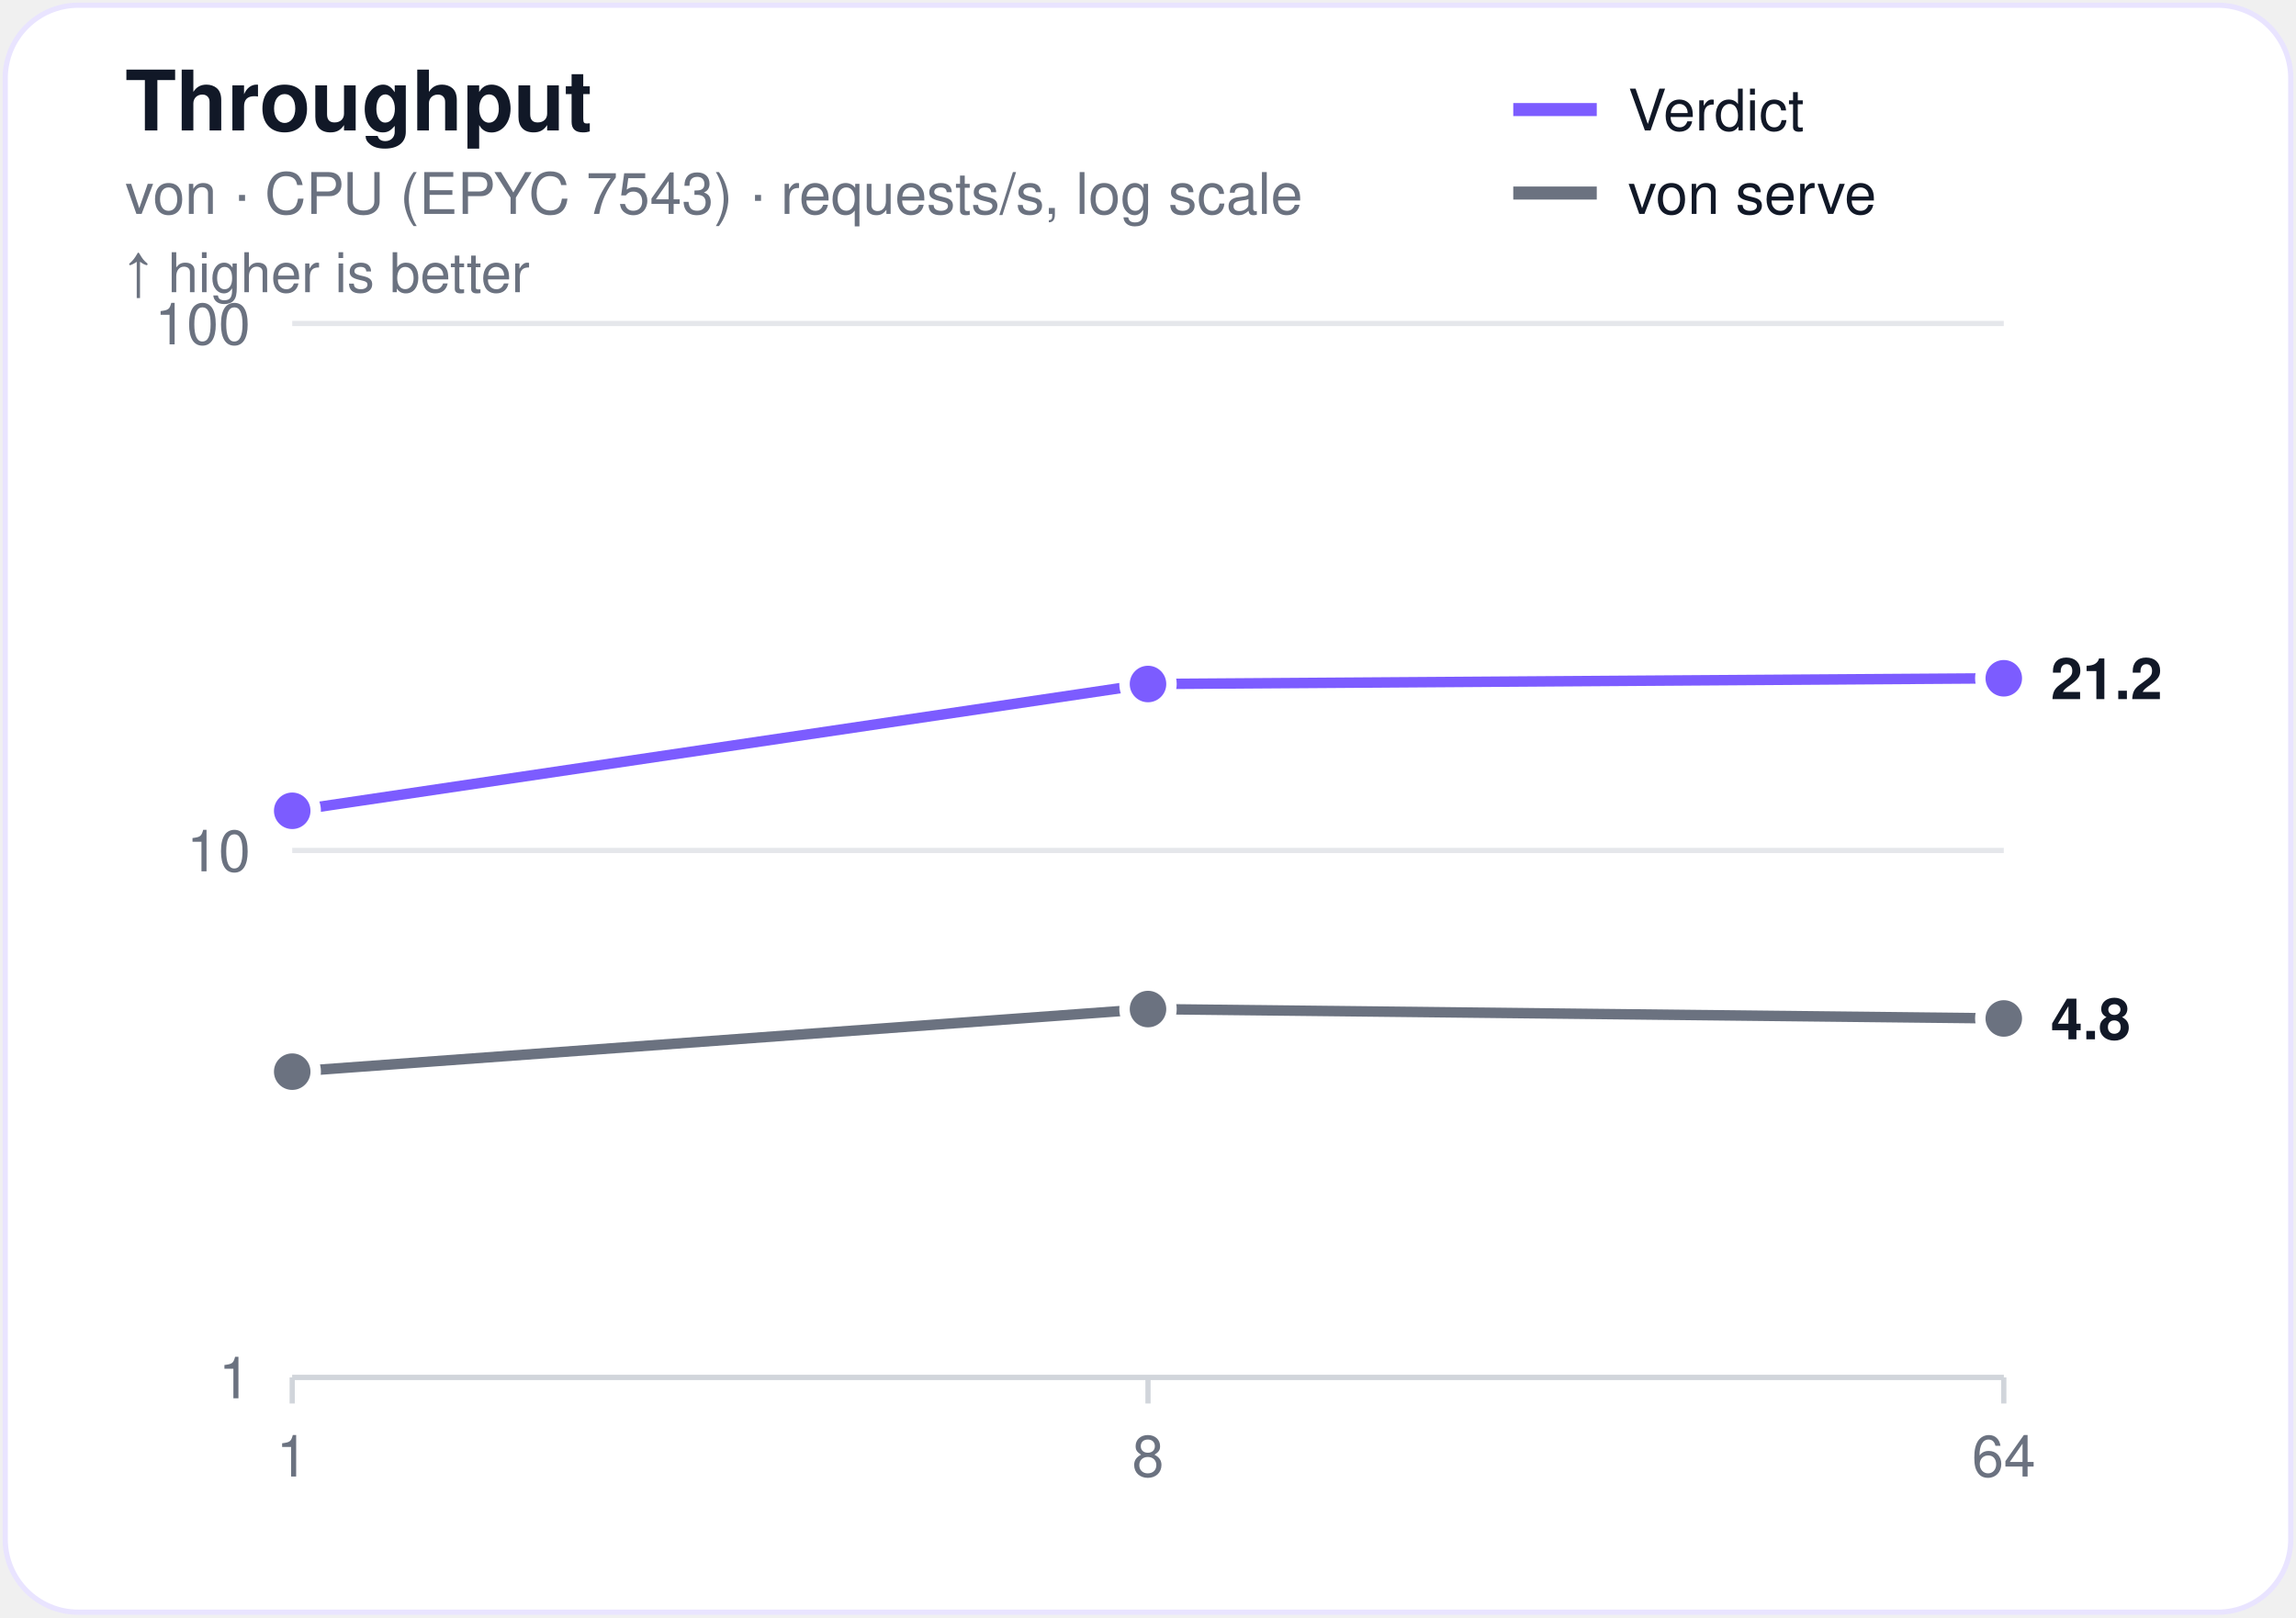
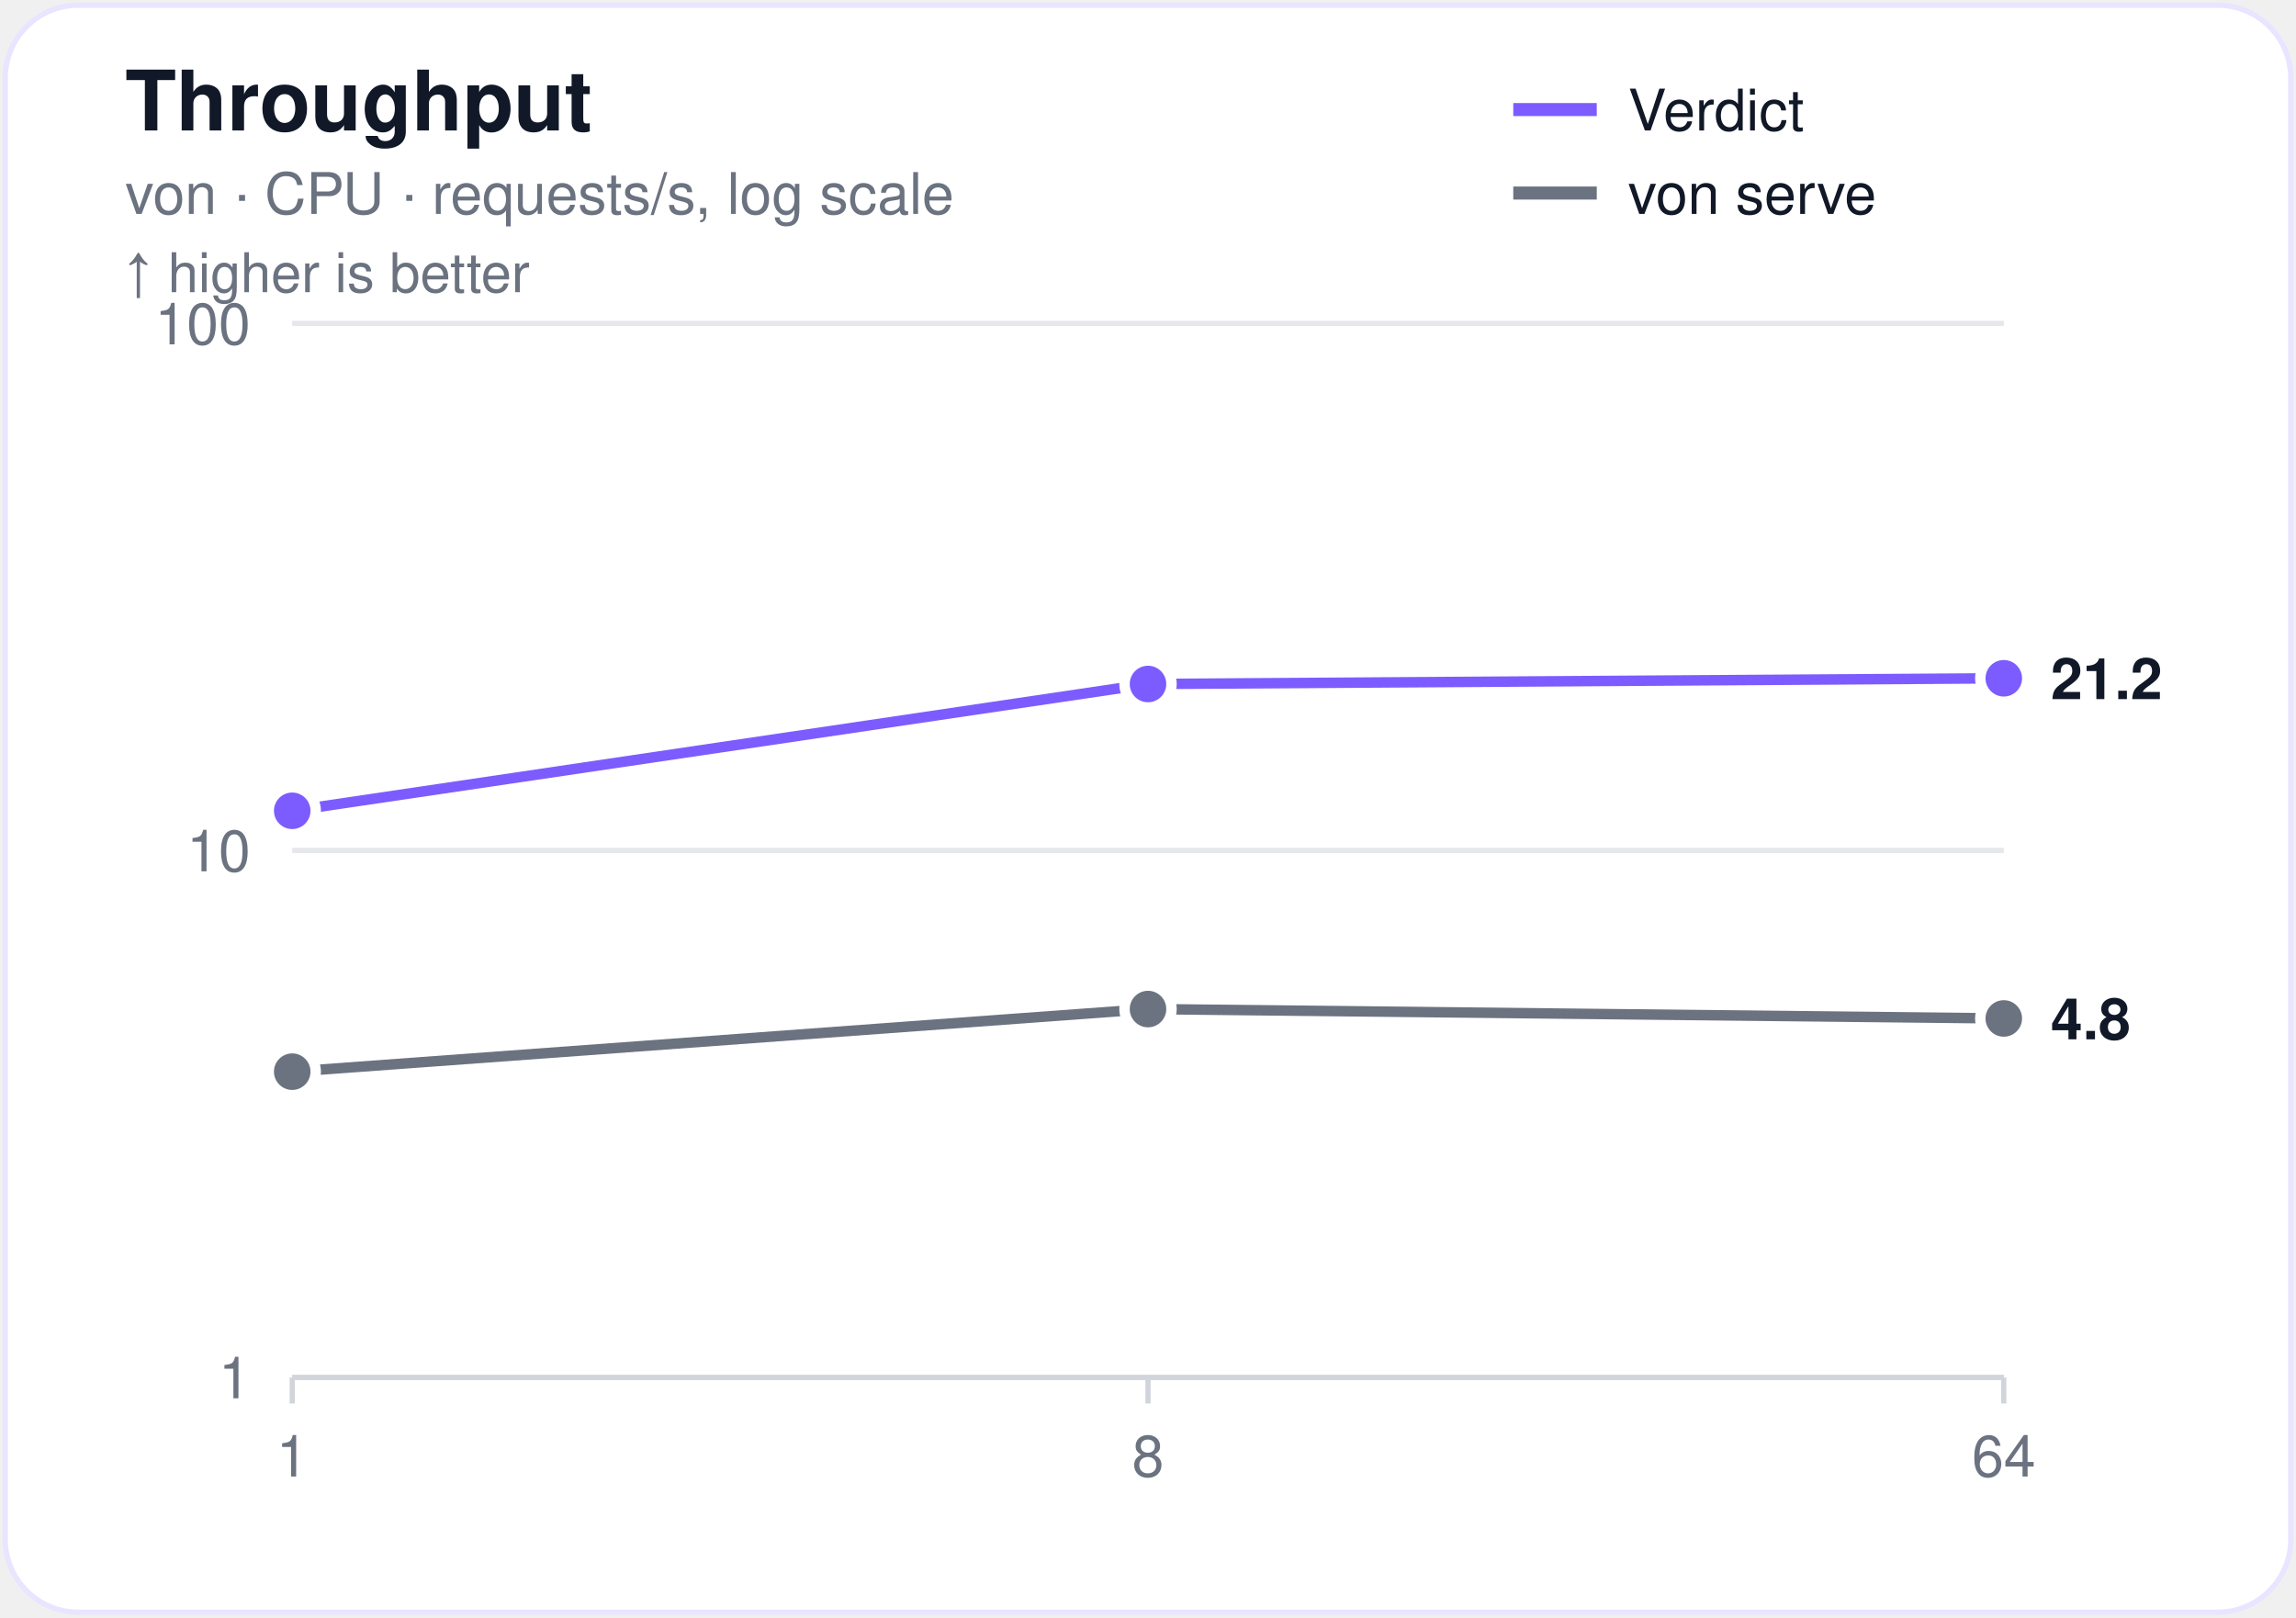
<svg xmlns="http://www.w3.org/2000/svg" width="440" height="310" viewBox="0 0 440 310" font-family="-apple-system, 'SF Pro Text', 'Segoe UI', Helvetica, Arial, sans-serif">
  <rect x="1" y="1" width="438" height="308" rx="14" fill="#FFFFFF" stroke="#E9E4FF" stroke-width="1" />
  <text x="24" y="25" font-size="16" font-weight="600" fill="#111827">Throughput</text>
-   <text x="24" y="41" font-size="11" fill="#6B7280">von · CPU (EPYC 7543) · requests/s, log scale</text>
+   <text x="24" y="41" font-size="11" fill="#6B7280">von · CPU · requests/s, log scale</text>
  <text x="24" y="56" font-size="10.5" fill="#6B7280">↑ higher is better</text>
  <line x1="290" y1="21" x2="306" y2="21" stroke="#7C5CFF" stroke-width="2.5" />
  <text x="312" y="25" font-size="11" fill="#111827">Verdict</text>
  <line x1="290" y1="37" x2="306" y2="37" stroke="#6B7280" stroke-width="2.5" />
  <text x="312" y="41" font-size="11" fill="#111827">von serve</text>
  <line x1="56" y1="264.0" x2="384" y2="264.0" stroke="#E5E7EB" stroke-width="1" />
  <text x="48" y="268.0" font-size="11" fill="#6B7280" text-anchor="end">1</text>
  <line x1="56" y1="163.0" x2="384" y2="163.0" stroke="#E5E7EB" stroke-width="1" />
  <text x="48" y="167.0" font-size="11" fill="#6B7280" text-anchor="end">10</text>
  <line x1="56" y1="62.0" x2="384" y2="62.0" stroke="#E5E7EB" stroke-width="1" />
  <text x="48" y="66.0" font-size="11" fill="#6B7280" text-anchor="end">100</text>
  <path d="M56.0 205.4 L220.0 193.4 L384.0 195.2" fill="none" stroke="#6B7280" stroke-width="2" stroke-linecap="round" stroke-linejoin="round" />
  <circle cx="56" cy="205.4" r="4.5" fill="#6B7280" stroke="#FFFFFF" stroke-width="2" />
  <circle cx="220" cy="193.4" r="4.5" fill="#6B7280" stroke="#FFFFFF" stroke-width="2" />
  <circle cx="384" cy="195.2" r="4.5" fill="#6B7280" stroke="#FFFFFF" stroke-width="2" />
  <path d="M56.0 155.4 L220.0 131.1 L384.0 130.0" fill="none" stroke="#7C5CFF" stroke-width="2" stroke-linecap="round" stroke-linejoin="round" />
  <circle cx="56" cy="155.4" r="4.5" fill="#7C5CFF" stroke="#FFFFFF" stroke-width="2" />
  <circle cx="220" cy="131.1" r="4.5" fill="#7C5CFF" stroke="#FFFFFF" stroke-width="2" />
  <circle cx="384" cy="130.0" r="4.5" fill="#7C5CFF" stroke="#FFFFFF" stroke-width="2" />
  <text x="393" y="134.0" font-size="11" font-weight="600" fill="#111827" font-variant-numeric="tabular-nums">21.2</text>
  <text x="393" y="199.2" font-size="11" font-weight="600" fill="#111827" font-variant-numeric="tabular-nums">4.8</text>
  <line x1="56" y1="264" x2="384" y2="264" stroke="#D1D5DB" stroke-width="1" />
  <line x1="56" y1="264" x2="56" y2="269" stroke="#D1D5DB" stroke-width="1" />
  <text x="56" y="283" font-size="11" fill="#6B7280" text-anchor="middle">1</text>
  <line x1="220" y1="264" x2="220" y2="269" stroke="#D1D5DB" stroke-width="1" />
  <text x="220" y="283" font-size="11" fill="#6B7280" text-anchor="middle">8</text>
  <line x1="384" y1="264" x2="384" y2="269" stroke="#D1D5DB" stroke-width="1" />
  <text x="384" y="283" font-size="11" fill="#6B7280" text-anchor="middle">64</text>
</svg>
